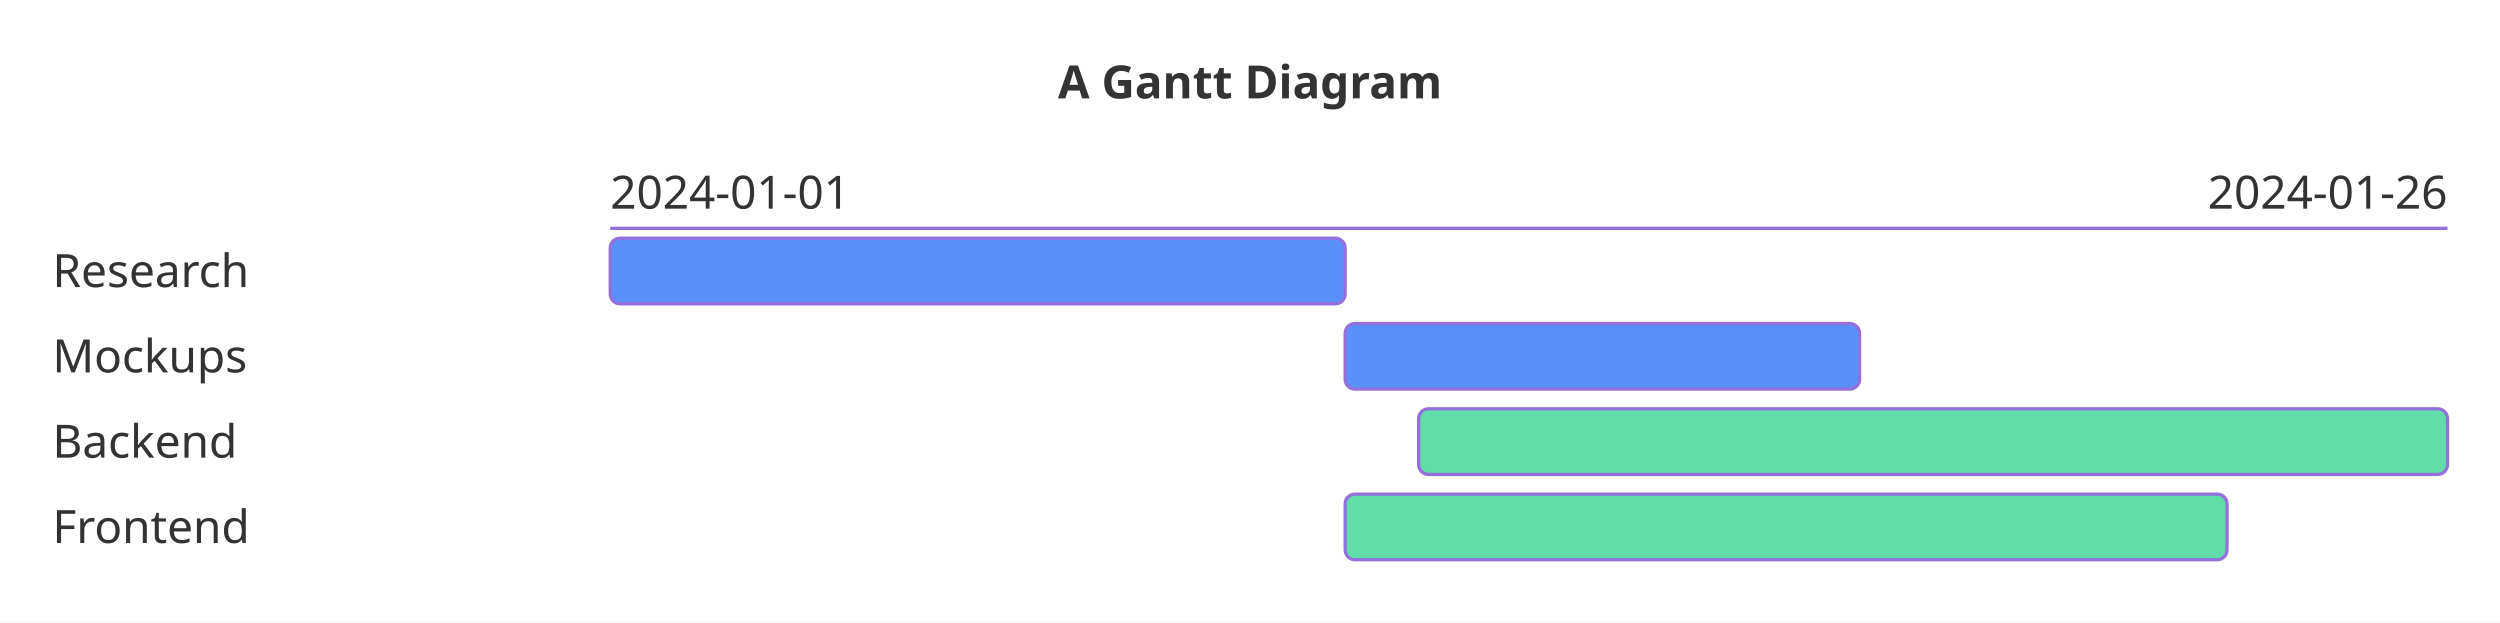
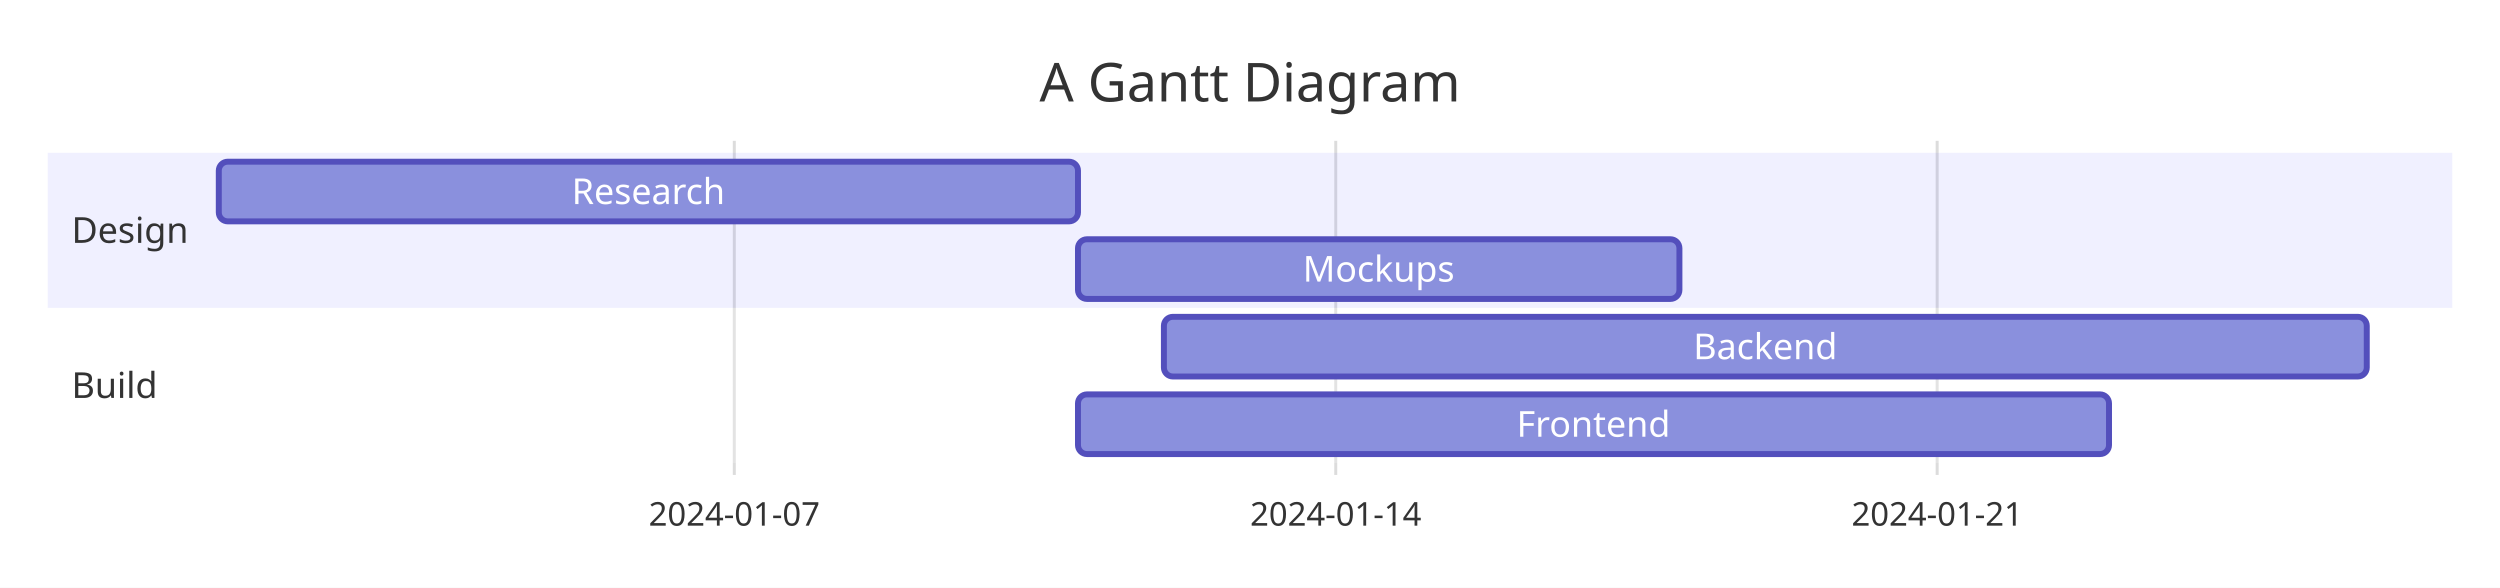
- <svg xmlns="http://www.w3.org/2000/svg" role="img" width="762" height="189.6" viewBox="0 0 762 189.6" font-family="sans-serif" font-size="14">
+ <svg xmlns="http://www.w3.org/2000/svg" role="img" width="838" height="197" viewBox="0 0 838 197" font-family="sans-serif" font-size="14">
  <rect width="100%" height="100%" fill="#ffffff" />
-   <text x="381" y="30" fill="#333333" text-anchor="middle" font-weight="bold">A Gantt Diagram</text>
-   <text x="186" y="63.6" fill="#333333">2024-01-01</text>
-   <text x="746" y="63.6" fill="#333333" text-anchor="end">2024-01-26</text>
-   <line x1="186" y1="69.6" x2="746" y2="69.6" stroke="#9370DB" />
-   <text x="16" y="87.5" fill="#333333">Research</text>
-   <rect x="186" y="72.6" width="224" height="20" rx="3" fill="#5B8FF9" stroke="#9370DB" />
-   <text x="16" y="113.5" fill="#333333">Mockups</text>
-   <rect x="410" y="98.6" width="156.8" height="20" rx="3" fill="#5B8FF9" stroke="#9370DB" />
-   <text x="16" y="139.5" fill="#333333">Backend</text>
-   <rect x="432.4" y="124.6" width="313.6" height="20" rx="3" fill="#61DDAA" stroke="#9370DB" />
-   <text x="16" y="165.5" fill="#333333">Frontend</text>
-   <rect x="410" y="150.6" width="268.8" height="20" rx="3" fill="#61DDAA" stroke="#9370DB" />
+   <line x1="246.14" y1="47.2" x2="246.14" y2="159.2" stroke="#d3d3d3" stroke-opacity="0.8" />
+   <text x="246.14" y="176.2" fill="#333333" font-size="11" text-anchor="middle">2024-01-07</text>
+   <line x1="447.74" y1="47.2" x2="447.74" y2="159.2" stroke="#d3d3d3" stroke-opacity="0.8" />
+   <text x="447.74" y="176.2" fill="#333333" font-size="11" text-anchor="middle">2024-01-14</text>
+   <line x1="649.34" y1="47.2" x2="649.34" y2="159.2" stroke="#d3d3d3" stroke-opacity="0.8" />
+   <text x="649.34" y="176.2" fill="#333333" font-size="11" text-anchor="middle">2024-01-21</text>
+   <rect x="16" y="51.2" width="806" height="26" fill="#6666ff" fill-opacity="0.1" />
+   <rect x="16" y="77.2" width="806" height="26" fill="#6666ff" fill-opacity="0.1" />
+   <rect x="16" y="103.2" width="806" height="26" fill="#ffffff" fill-opacity="0.2" />
+   <rect x="16" y="129.2" width="806" height="26" fill="#ffffff" fill-opacity="0.2" />
+   <rect x="73.34" y="54.2" width="288" height="20" rx="3" fill="#8a90dd" stroke="#534fbc" stroke-width="2" />
+   <text x="217.34" y="68.4" fill="#ffffff" font-size="12" text-anchor="middle">Research</text>
+   <rect x="361.34" y="80.2" width="201.6" height="20" rx="3" fill="#8a90dd" stroke="#534fbc" stroke-width="2" />
+   <text x="462.14" y="94.4" fill="#ffffff" font-size="12" text-anchor="middle">Mockups</text>
+   <rect x="390.14" y="106.2" width="403.2" height="20" rx="3" fill="#8a90dd" stroke="#534fbc" stroke-width="2" />
+   <text x="591.74" y="120.4" fill="#ffffff" font-size="12" text-anchor="middle">Backend</text>
+   <rect x="361.34" y="132.2" width="345.6" height="20" rx="3" fill="#8a90dd" stroke="#534fbc" stroke-width="2" />
+   <text x="534.14" y="146.4" fill="#ffffff" font-size="12" text-anchor="middle">Frontend</text>
+   <text fill="#333333" font-size="12">
+     <tspan x="24" y="81.4">Design</tspan>
+   </text>
+   <text fill="#333333" font-size="12">
+     <tspan x="24" y="133.4">Build</tspan>
+   </text>
+   <text x="419" y="34" fill="#333333" font-size="18" text-anchor="middle">A Gantt Diagram</text>
</svg>
